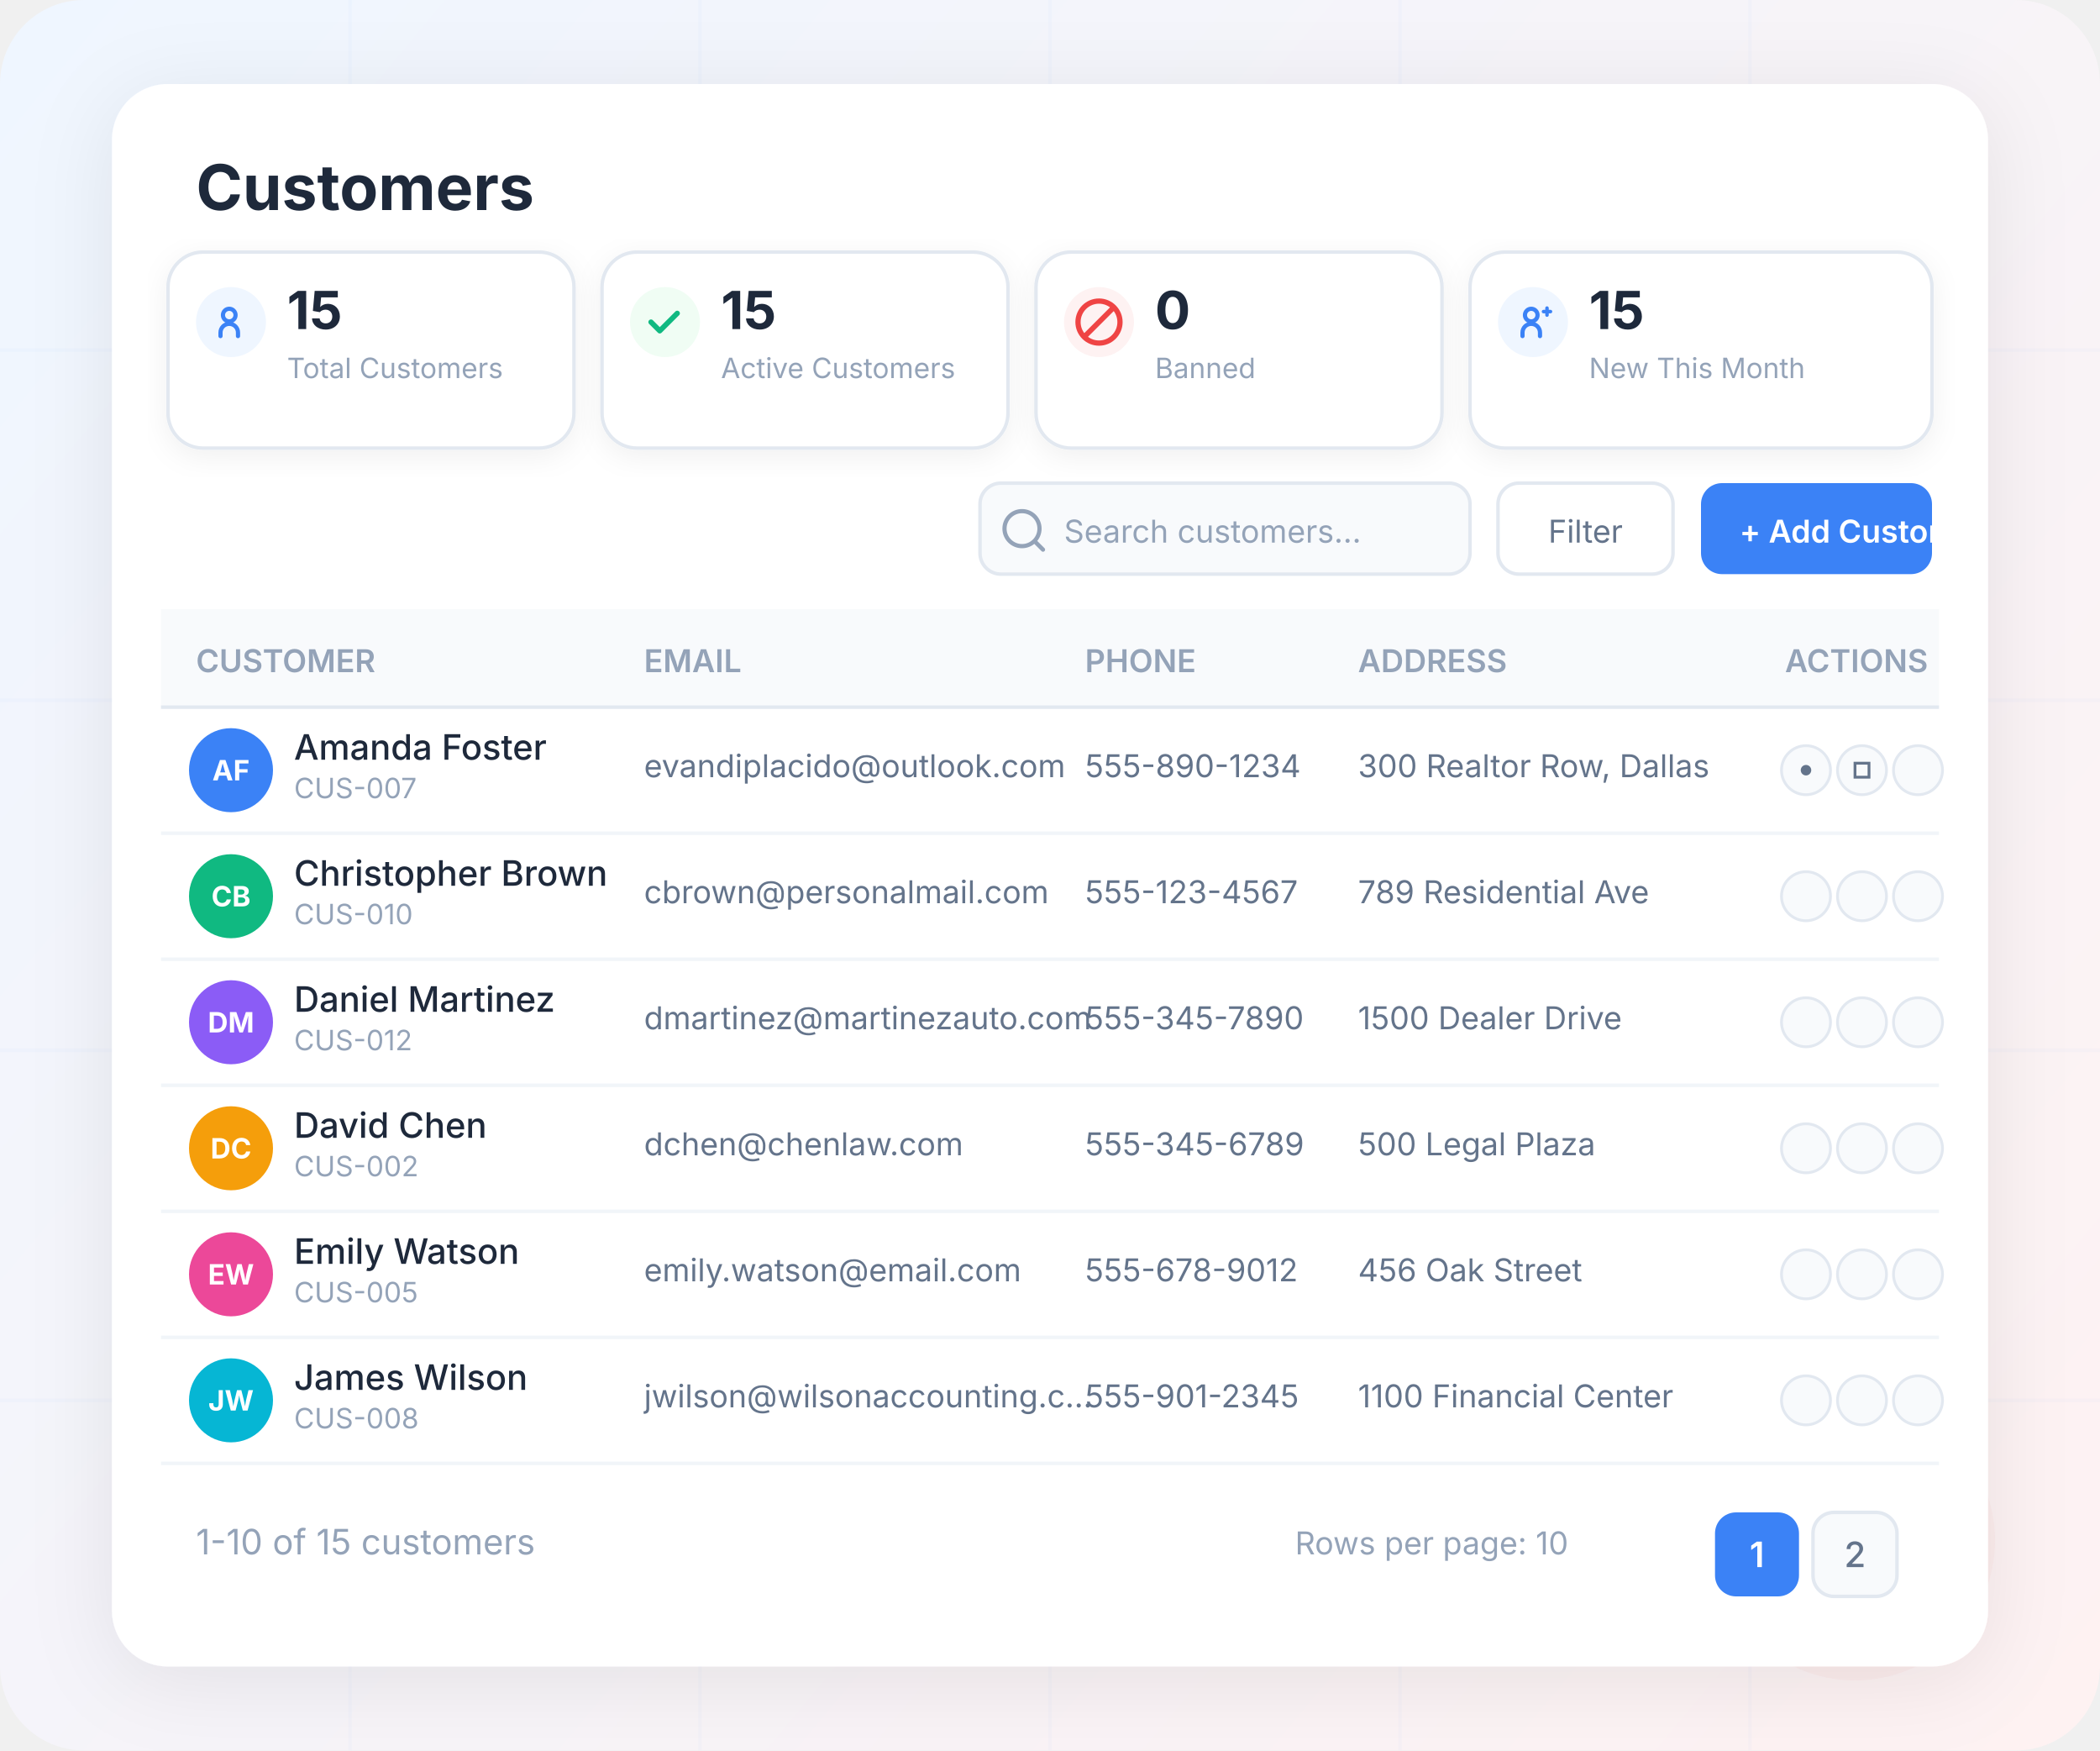
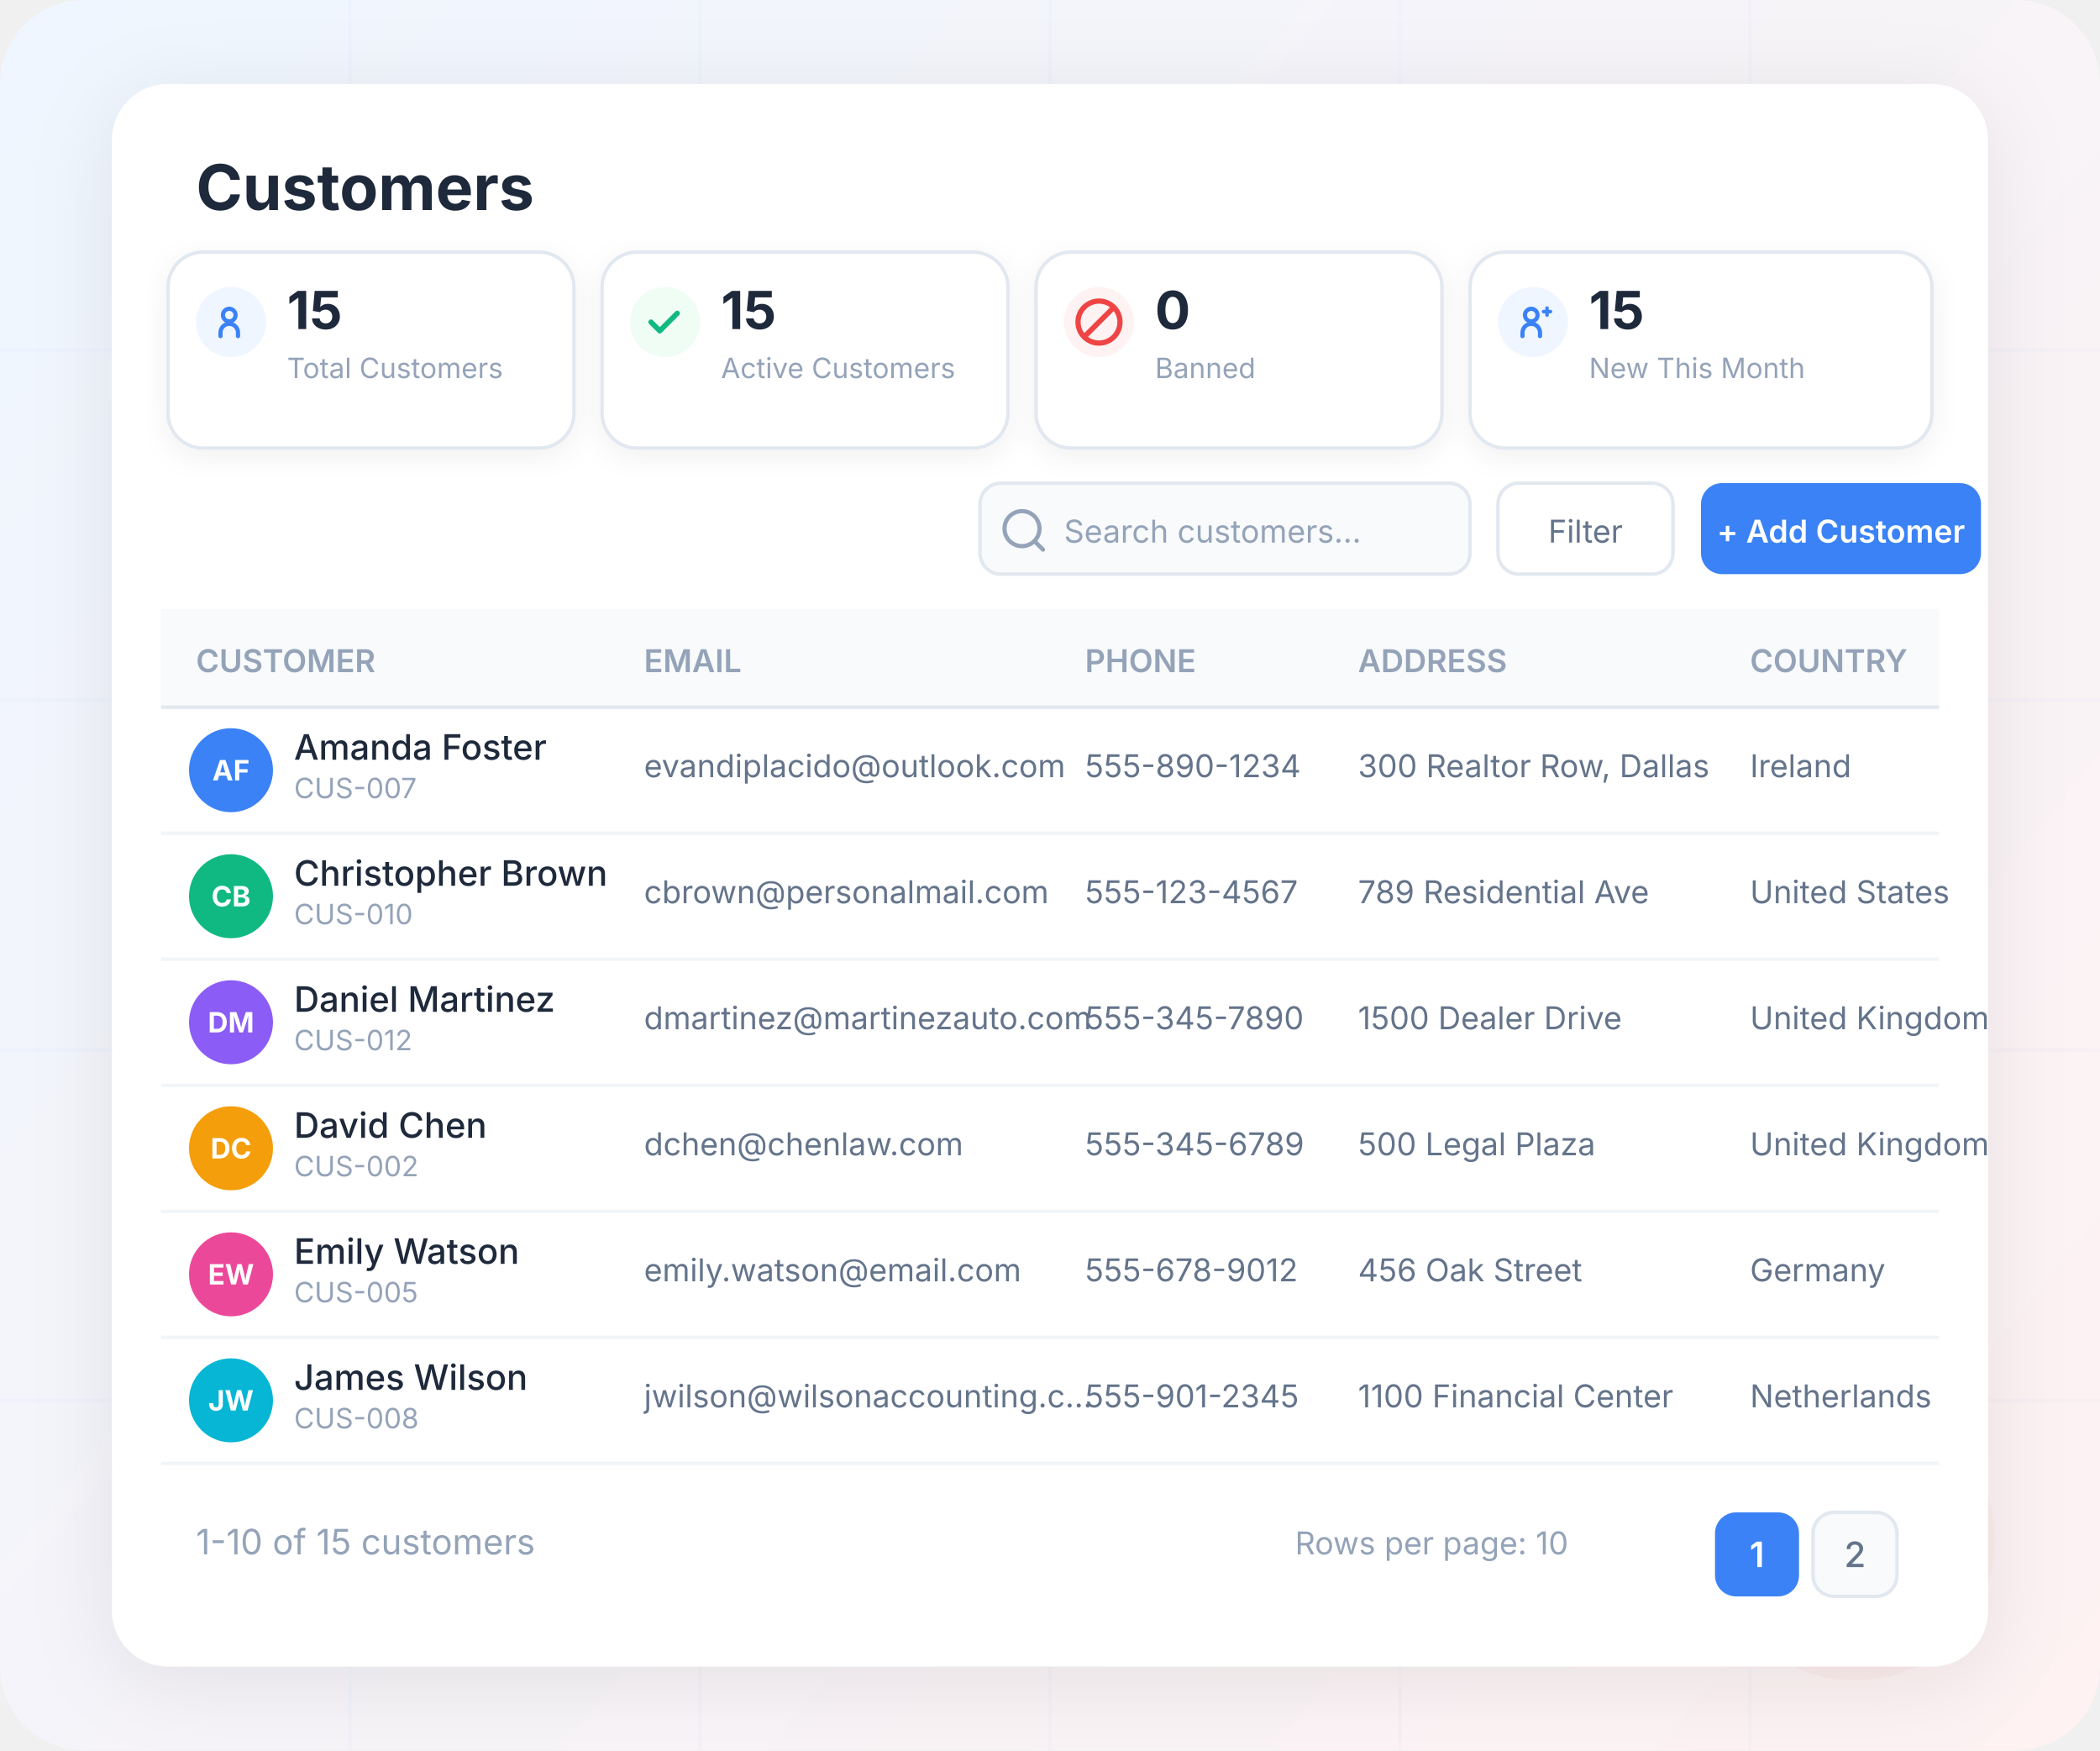
<svg xmlns="http://www.w3.org/2000/svg" viewBox="0 0 600 500" fill="none">
  <defs>
    <linearGradient id="bgGrad" x1="0" y1="0" x2="600" y2="500" gradientUnits="userSpaceOnUse">
      <stop offset="0%" stop-color="#eff6ff" />
      <stop offset="100%" stop-color="#fef2f2" />
    </linearGradient>
    <filter id="cardShadow" x="-10%" y="-5%" width="120%" height="115%">
      <feDropShadow dx="0" dy="4" stdDeviation="12" flood-color="#000" flood-opacity="0.08" />
    </filter>
    <filter id="statShadow" x="-5%" y="-10%" width="110%" height="125%">
      <feDropShadow dx="0" dy="2" stdDeviation="4" flood-color="#000" flood-opacity="0.06" />
    </filter>
  </defs>
  <rect width="600" height="500" rx="24" fill="url(#bgGrad)" />
  <g opacity="0.03" stroke="#3b82f6" stroke-width="1">
    <line x1="0" y1="100" x2="600" y2="100" />
    <line x1="0" y1="200" x2="600" y2="200" />
    <line x1="0" y1="300" x2="600" y2="300" />
    <line x1="0" y1="400" x2="600" y2="400" />
    <line x1="100" y1="0" x2="100" y2="500" />
    <line x1="200" y1="0" x2="200" y2="500" />
    <line x1="300" y1="0" x2="300" y2="500" />
    <line x1="400" y1="0" x2="400" y2="500" />
    <line x1="500" y1="0" x2="500" y2="500" />
  </g>
  <circle cx="80" cy="60" r="35" fill="#3b82f6" opacity="0.04" />
  <circle cx="530" cy="440" r="40" fill="#ef4444" opacity="0.04" />
  <g filter="url(#cardShadow)">
    <rect x="32" y="24" width="536" height="452" rx="16" fill="white" />
  </g>
  <text x="56" y="60" font-family="system-ui, -apple-system, sans-serif" font-size="18" font-weight="700" fill="#1e293b">Customers</text>
  <g filter="url(#statShadow)">
    <rect x="48" y="72" width="116" height="56" rx="10" fill="white" stroke="#e2e8f0" stroke-width="1" />
  </g>
  <circle cx="66" cy="92" r="10" fill="#eff6ff" />
  <path d="M63 96v-1a2.5 2.5 0 015 0v1" stroke="#3b82f6" stroke-width="1.2" fill="none" stroke-linecap="round" />
  <circle cx="65.5" cy="90" r="1.8" stroke="#3b82f6" stroke-width="1.2" fill="none" />
  <text x="82" y="94" font-family="system-ui, -apple-system, sans-serif" font-size="15" font-weight="700" fill="#1e293b">15</text>
  <text x="82" y="108" font-family="system-ui, -apple-system, sans-serif" font-size="8" fill="#94a3b8">Total Customers</text>
  <g filter="url(#statShadow)">
    <rect x="172" y="72" width="116" height="56" rx="10" fill="white" stroke="#e2e8f0" stroke-width="1" />
  </g>
  <circle cx="190" cy="92" r="10" fill="#f0fdf4" />
  <path d="M186 92l2.5 2.5 5-5" stroke="#10b981" stroke-width="1.5" stroke-linecap="round" stroke-linejoin="round" />
  <text x="206" y="94" font-family="system-ui, -apple-system, sans-serif" font-size="15" font-weight="700" fill="#1e293b">15</text>
  <text x="206" y="108" font-family="system-ui, -apple-system, sans-serif" font-size="8" fill="#94a3b8">Active Customers</text>
  <g filter="url(#statShadow)">
    <rect x="296" y="72" width="116" height="56" rx="10" fill="white" stroke="#e2e8f0" stroke-width="1" />
  </g>
  <circle cx="314" cy="92" r="10" fill="#fef2f2" />
  <circle cx="314" cy="92" r="6" fill="none" stroke="#ef4444" stroke-width="1.5" />
  <line x1="310" y1="96" x2="318" y2="88" stroke="#ef4444" stroke-width="1.5" stroke-linecap="round" />
  <text x="330" y="94" font-family="system-ui, -apple-system, sans-serif" font-size="15" font-weight="700" fill="#1e293b">0</text>
  <text x="330" y="108" font-family="system-ui, -apple-system, sans-serif" font-size="8" fill="#94a3b8">Banned</text>
  <g filter="url(#statShadow)">
    <rect x="420" y="72" width="132" height="56" rx="10" fill="white" stroke="#e2e8f0" stroke-width="1" />
  </g>
  <circle cx="438" cy="92" r="10" fill="#eff6ff" />
  <path d="M435 96v-1a2.5 2.5 0 015 0v1" stroke="#3b82f6" stroke-width="1.2" fill="none" stroke-linecap="round" />
  <circle cx="437.5" cy="90" r="1.8" stroke="#3b82f6" stroke-width="1.2" fill="none" />
  <path d="M441 89l2 0M442 88l0 2" stroke="#3b82f6" stroke-width="1" stroke-linecap="round" />
  <text x="454" y="94" font-family="system-ui, -apple-system, sans-serif" font-size="15" font-weight="700" fill="#1e293b">15</text>
  <text x="454" y="108" font-family="system-ui, -apple-system, sans-serif" font-size="8" fill="#94a3b8">New This Month</text>
  <rect x="280" y="138" width="140" height="26" rx="6" fill="#f8fafc" stroke="#e2e8f0" stroke-width="1" />
  <circle cx="292" cy="151" r="5" fill="none" stroke="#94a3b8" stroke-width="1.2" />
  <line x1="296" y1="155" x2="298" y2="157" stroke="#94a3b8" stroke-width="1.2" stroke-linecap="round" />
  <text x="304" y="155" font-family="system-ui, -apple-system, sans-serif" font-size="9" fill="#94a3b8">Search customers...</text>
  <rect x="428" y="138" width="50" height="26" rx="6" fill="white" stroke="#e2e8f0" stroke-width="1" />
  <text x="453" y="155" font-family="system-ui, -apple-system, sans-serif" font-size="9" fill="#64748b" text-anchor="middle">Filter</text>
-   <rect x="486" y="138" width="66" height="26" rx="6" fill="#3b82f6" />
-   <text x="497" y="155" font-family="system-ui, -apple-system, sans-serif" font-size="9" font-weight="600" fill="white">+ Add Customer</text>
+   <rect x="486" y="138" width="80" height="26" rx="6" fill="#3b82f6" />
+   <text x="526" y="155" font-family="system-ui, -apple-system, sans-serif" font-size="9" font-weight="600" fill="white" text-anchor="middle">+ Add Customer</text>
  <rect x="46" y="174" width="508" height="28" rx="0" fill="#f8fafc" />
  <line x1="46" y1="202" x2="554" y2="202" stroke="#e2e8f0" stroke-width="1" />
  <text x="56" y="192" font-family="system-ui, -apple-system, sans-serif" font-size="9" fill="#94a3b8" font-weight="600">CUSTOMER</text>
  <text x="184" y="192" font-family="system-ui, -apple-system, sans-serif" font-size="9" fill="#94a3b8" font-weight="600">EMAIL</text>
  <text x="310" y="192" font-family="system-ui, -apple-system, sans-serif" font-size="9" fill="#94a3b8" font-weight="600">PHONE</text>
  <text x="388" y="192" font-family="system-ui, -apple-system, sans-serif" font-size="9" fill="#94a3b8" font-weight="600">ADDRESS</text>
-   <text x="510" y="192" font-family="system-ui, -apple-system, sans-serif" font-size="9" fill="#94a3b8" font-weight="600">ACTIONS</text>
+   <text x="500" y="192" font-family="system-ui, -apple-system, sans-serif" font-size="9" fill="#94a3b8" font-weight="600">COUNTRY</text>
  <circle cx="66" cy="220" r="12" fill="#3b82f6" />
  <text x="66" y="220" font-family="system-ui, -apple-system, sans-serif" font-size="8" font-weight="700" fill="white" text-anchor="middle" dominant-baseline="central">AF</text>
  <text x="84" y="217" font-family="system-ui, -apple-system, sans-serif" font-size="10" fill="#1e293b" font-weight="500">Amanda Foster</text>
  <text x="84" y="228" font-family="system-ui, -apple-system, sans-serif" font-size="8" fill="#94a3b8">CUS-007</text>
  <text x="184" y="222" font-family="system-ui, -apple-system, sans-serif" font-size="9" fill="#64748b">evandiplacido@outlook.com</text>
  <text x="310" y="222" font-family="system-ui, -apple-system, sans-serif" font-size="9" fill="#64748b">555-890-1234</text>
  <text x="388" y="222" font-family="system-ui, -apple-system, sans-serif" font-size="9" fill="#64748b">300 Realtor Row, Dallas</text>
-   <circle cx="516" cy="220" r="7" fill="#f8fafc" stroke="#e2e8f0" stroke-width="0.8" />
-   <circle cx="532" cy="220" r="7" fill="#f8fafc" stroke="#e2e8f0" stroke-width="0.8" />
-   <circle cx="548" cy="220" r="7" fill="#f8fafc" stroke="#e2e8f0" stroke-width="0.8" />
-   <circle cx="516" cy="220" r="1.5" fill="#64748b" />
-   <path d="M529 217l6 6M535 217l-6 6" stroke="#64748b" stroke-width="0" fill="none" />
-   <path d="M530 218l4 0 0 4-4 0z" stroke="#64748b" stroke-width="0.8" fill="none" transform="rotate(0,532,220)" />
+   <text x="500" y="222" font-family="system-ui, -apple-system, sans-serif" font-size="9" fill="#64748b">Ireland</text>
  <line x1="46" y1="238" x2="554" y2="238" stroke="#f1f5f9" stroke-width="1" />
  <circle cx="66" cy="256" r="12" fill="#10b981" />
  <text x="66" y="256" font-family="system-ui, -apple-system, sans-serif" font-size="8" font-weight="700" fill="white" text-anchor="middle" dominant-baseline="central">CB</text>
  <text x="84" y="253" font-family="system-ui, -apple-system, sans-serif" font-size="10" fill="#1e293b" font-weight="500">Christopher Brown</text>
  <text x="84" y="264" font-family="system-ui, -apple-system, sans-serif" font-size="8" fill="#94a3b8">CUS-010</text>
  <text x="184" y="258" font-family="system-ui, -apple-system, sans-serif" font-size="9" fill="#64748b">cbrown@personalmail.com</text>
  <text x="310" y="258" font-family="system-ui, -apple-system, sans-serif" font-size="9" fill="#64748b">555-123-4567</text>
  <text x="388" y="258" font-family="system-ui, -apple-system, sans-serif" font-size="9" fill="#64748b">789 Residential Ave</text>
-   <circle cx="516" cy="256" r="7" fill="#f8fafc" stroke="#e2e8f0" stroke-width="0.8" />
-   <circle cx="532" cy="256" r="7" fill="#f8fafc" stroke="#e2e8f0" stroke-width="0.8" />
-   <circle cx="548" cy="256" r="7" fill="#f8fafc" stroke="#e2e8f0" stroke-width="0.8" />
+   <text x="500" y="258" font-family="system-ui, -apple-system, sans-serif" font-size="9" fill="#64748b">United States</text>
  <line x1="46" y1="274" x2="554" y2="274" stroke="#f1f5f9" stroke-width="1" />
  <circle cx="66" cy="292" r="12" fill="#8b5cf6" />
  <text x="66" y="292" font-family="system-ui, -apple-system, sans-serif" font-size="8" font-weight="700" fill="white" text-anchor="middle" dominant-baseline="central">DM</text>
  <text x="84" y="289" font-family="system-ui, -apple-system, sans-serif" font-size="10" fill="#1e293b" font-weight="500">Daniel Martinez</text>
  <text x="84" y="300" font-family="system-ui, -apple-system, sans-serif" font-size="8" fill="#94a3b8">CUS-012</text>
  <text x="184" y="294" font-family="system-ui, -apple-system, sans-serif" font-size="9" fill="#64748b">dmartinez@martinezauto.com</text>
  <text x="310" y="294" font-family="system-ui, -apple-system, sans-serif" font-size="9" fill="#64748b">555-345-7890</text>
  <text x="388" y="294" font-family="system-ui, -apple-system, sans-serif" font-size="9" fill="#64748b">1500 Dealer Drive</text>
-   <circle cx="516" cy="292" r="7" fill="#f8fafc" stroke="#e2e8f0" stroke-width="0.8" />
-   <circle cx="532" cy="292" r="7" fill="#f8fafc" stroke="#e2e8f0" stroke-width="0.8" />
-   <circle cx="548" cy="292" r="7" fill="#f8fafc" stroke="#e2e8f0" stroke-width="0.8" />
+   <text x="500" y="294" font-family="system-ui, -apple-system, sans-serif" font-size="9" fill="#64748b">United Kingdom</text>
  <line x1="46" y1="310" x2="554" y2="310" stroke="#f1f5f9" stroke-width="1" />
  <circle cx="66" cy="328" r="12" fill="#f59e0b" />
  <text x="66" y="328" font-family="system-ui, -apple-system, sans-serif" font-size="8" font-weight="700" fill="white" text-anchor="middle" dominant-baseline="central">DC</text>
  <text x="84" y="325" font-family="system-ui, -apple-system, sans-serif" font-size="10" fill="#1e293b" font-weight="500">David Chen</text>
  <text x="84" y="336" font-family="system-ui, -apple-system, sans-serif" font-size="8" fill="#94a3b8">CUS-002</text>
  <text x="184" y="330" font-family="system-ui, -apple-system, sans-serif" font-size="9" fill="#64748b">dchen@chenlaw.com</text>
  <text x="310" y="330" font-family="system-ui, -apple-system, sans-serif" font-size="9" fill="#64748b">555-345-6789</text>
  <text x="388" y="330" font-family="system-ui, -apple-system, sans-serif" font-size="9" fill="#64748b">500 Legal Plaza</text>
-   <circle cx="516" cy="328" r="7" fill="#f8fafc" stroke="#e2e8f0" stroke-width="0.8" />
-   <circle cx="532" cy="328" r="7" fill="#f8fafc" stroke="#e2e8f0" stroke-width="0.8" />
-   <circle cx="548" cy="328" r="7" fill="#f8fafc" stroke="#e2e8f0" stroke-width="0.8" />
+   <text x="500" y="330" font-family="system-ui, -apple-system, sans-serif" font-size="9" fill="#64748b">United Kingdom</text>
  <line x1="46" y1="346" x2="554" y2="346" stroke="#f1f5f9" stroke-width="1" />
  <circle cx="66" cy="364" r="12" fill="#ec4899" />
  <text x="66" y="364" font-family="system-ui, -apple-system, sans-serif" font-size="8" font-weight="700" fill="white" text-anchor="middle" dominant-baseline="central">EW</text>
  <text x="84" y="361" font-family="system-ui, -apple-system, sans-serif" font-size="10" fill="#1e293b" font-weight="500">Emily Watson</text>
  <text x="84" y="372" font-family="system-ui, -apple-system, sans-serif" font-size="8" fill="#94a3b8">CUS-005</text>
  <text x="184" y="366" font-family="system-ui, -apple-system, sans-serif" font-size="9" fill="#64748b">emily.watson@email.com</text>
  <text x="310" y="366" font-family="system-ui, -apple-system, sans-serif" font-size="9" fill="#64748b">555-678-9012</text>
  <text x="388" y="366" font-family="system-ui, -apple-system, sans-serif" font-size="9" fill="#64748b">456 Oak Street</text>
-   <circle cx="516" cy="364" r="7" fill="#f8fafc" stroke="#e2e8f0" stroke-width="0.8" />
-   <circle cx="532" cy="364" r="7" fill="#f8fafc" stroke="#e2e8f0" stroke-width="0.8" />
-   <circle cx="548" cy="364" r="7" fill="#f8fafc" stroke="#e2e8f0" stroke-width="0.8" />
+   <text x="500" y="366" font-family="system-ui, -apple-system, sans-serif" font-size="9" fill="#64748b">Germany</text>
  <line x1="46" y1="382" x2="554" y2="382" stroke="#f1f5f9" stroke-width="1" />
  <circle cx="66" cy="400" r="12" fill="#06b6d4" />
  <text x="66" y="400" font-family="system-ui, -apple-system, sans-serif" font-size="8" font-weight="700" fill="white" text-anchor="middle" dominant-baseline="central">JW</text>
  <text x="84" y="397" font-family="system-ui, -apple-system, sans-serif" font-size="10" fill="#1e293b" font-weight="500">James Wilson</text>
  <text x="84" y="408" font-family="system-ui, -apple-system, sans-serif" font-size="8" fill="#94a3b8">CUS-008</text>
  <text x="184" y="402" font-family="system-ui, -apple-system, sans-serif" font-size="9" fill="#64748b">jwilson@wilsonaccounting.c...</text>
  <text x="310" y="402" font-family="system-ui, -apple-system, sans-serif" font-size="9" fill="#64748b">555-901-2345</text>
  <text x="388" y="402" font-family="system-ui, -apple-system, sans-serif" font-size="9" fill="#64748b">1100 Financial Center</text>
-   <circle cx="516" cy="400" r="7" fill="#f8fafc" stroke="#e2e8f0" stroke-width="0.8" />
-   <circle cx="532" cy="400" r="7" fill="#f8fafc" stroke="#e2e8f0" stroke-width="0.8" />
-   <circle cx="548" cy="400" r="7" fill="#f8fafc" stroke="#e2e8f0" stroke-width="0.8" />
+   <text x="500" y="402" font-family="system-ui, -apple-system, sans-serif" font-size="9" fill="#64748b">Netherlands</text>
  <line x1="46" y1="418" x2="554" y2="418" stroke="#f1f5f9" stroke-width="1" />
  <text x="56" y="444" font-family="system-ui, -apple-system, sans-serif" font-size="10" fill="#94a3b8">1-10 of 15 customers</text>
  <text x="370" y="444" font-family="system-ui, -apple-system, sans-serif" font-size="9" fill="#94a3b8">Rows per page: 10</text>
  <rect x="490" y="432" width="24" height="24" rx="6" fill="#3b82f6" />
  <text x="502" y="444" font-family="system-ui, -apple-system, sans-serif" font-size="10" font-weight="600" fill="white" text-anchor="middle" dominant-baseline="central">1</text>
  <rect x="518" y="432" width="24" height="24" rx="6" fill="#f8fafc" stroke="#e2e8f0" stroke-width="1" />
  <text x="530" y="444" font-family="system-ui, -apple-system, sans-serif" font-size="10" font-weight="500" fill="#64748b" text-anchor="middle" dominant-baseline="central">2</text>
</svg>
